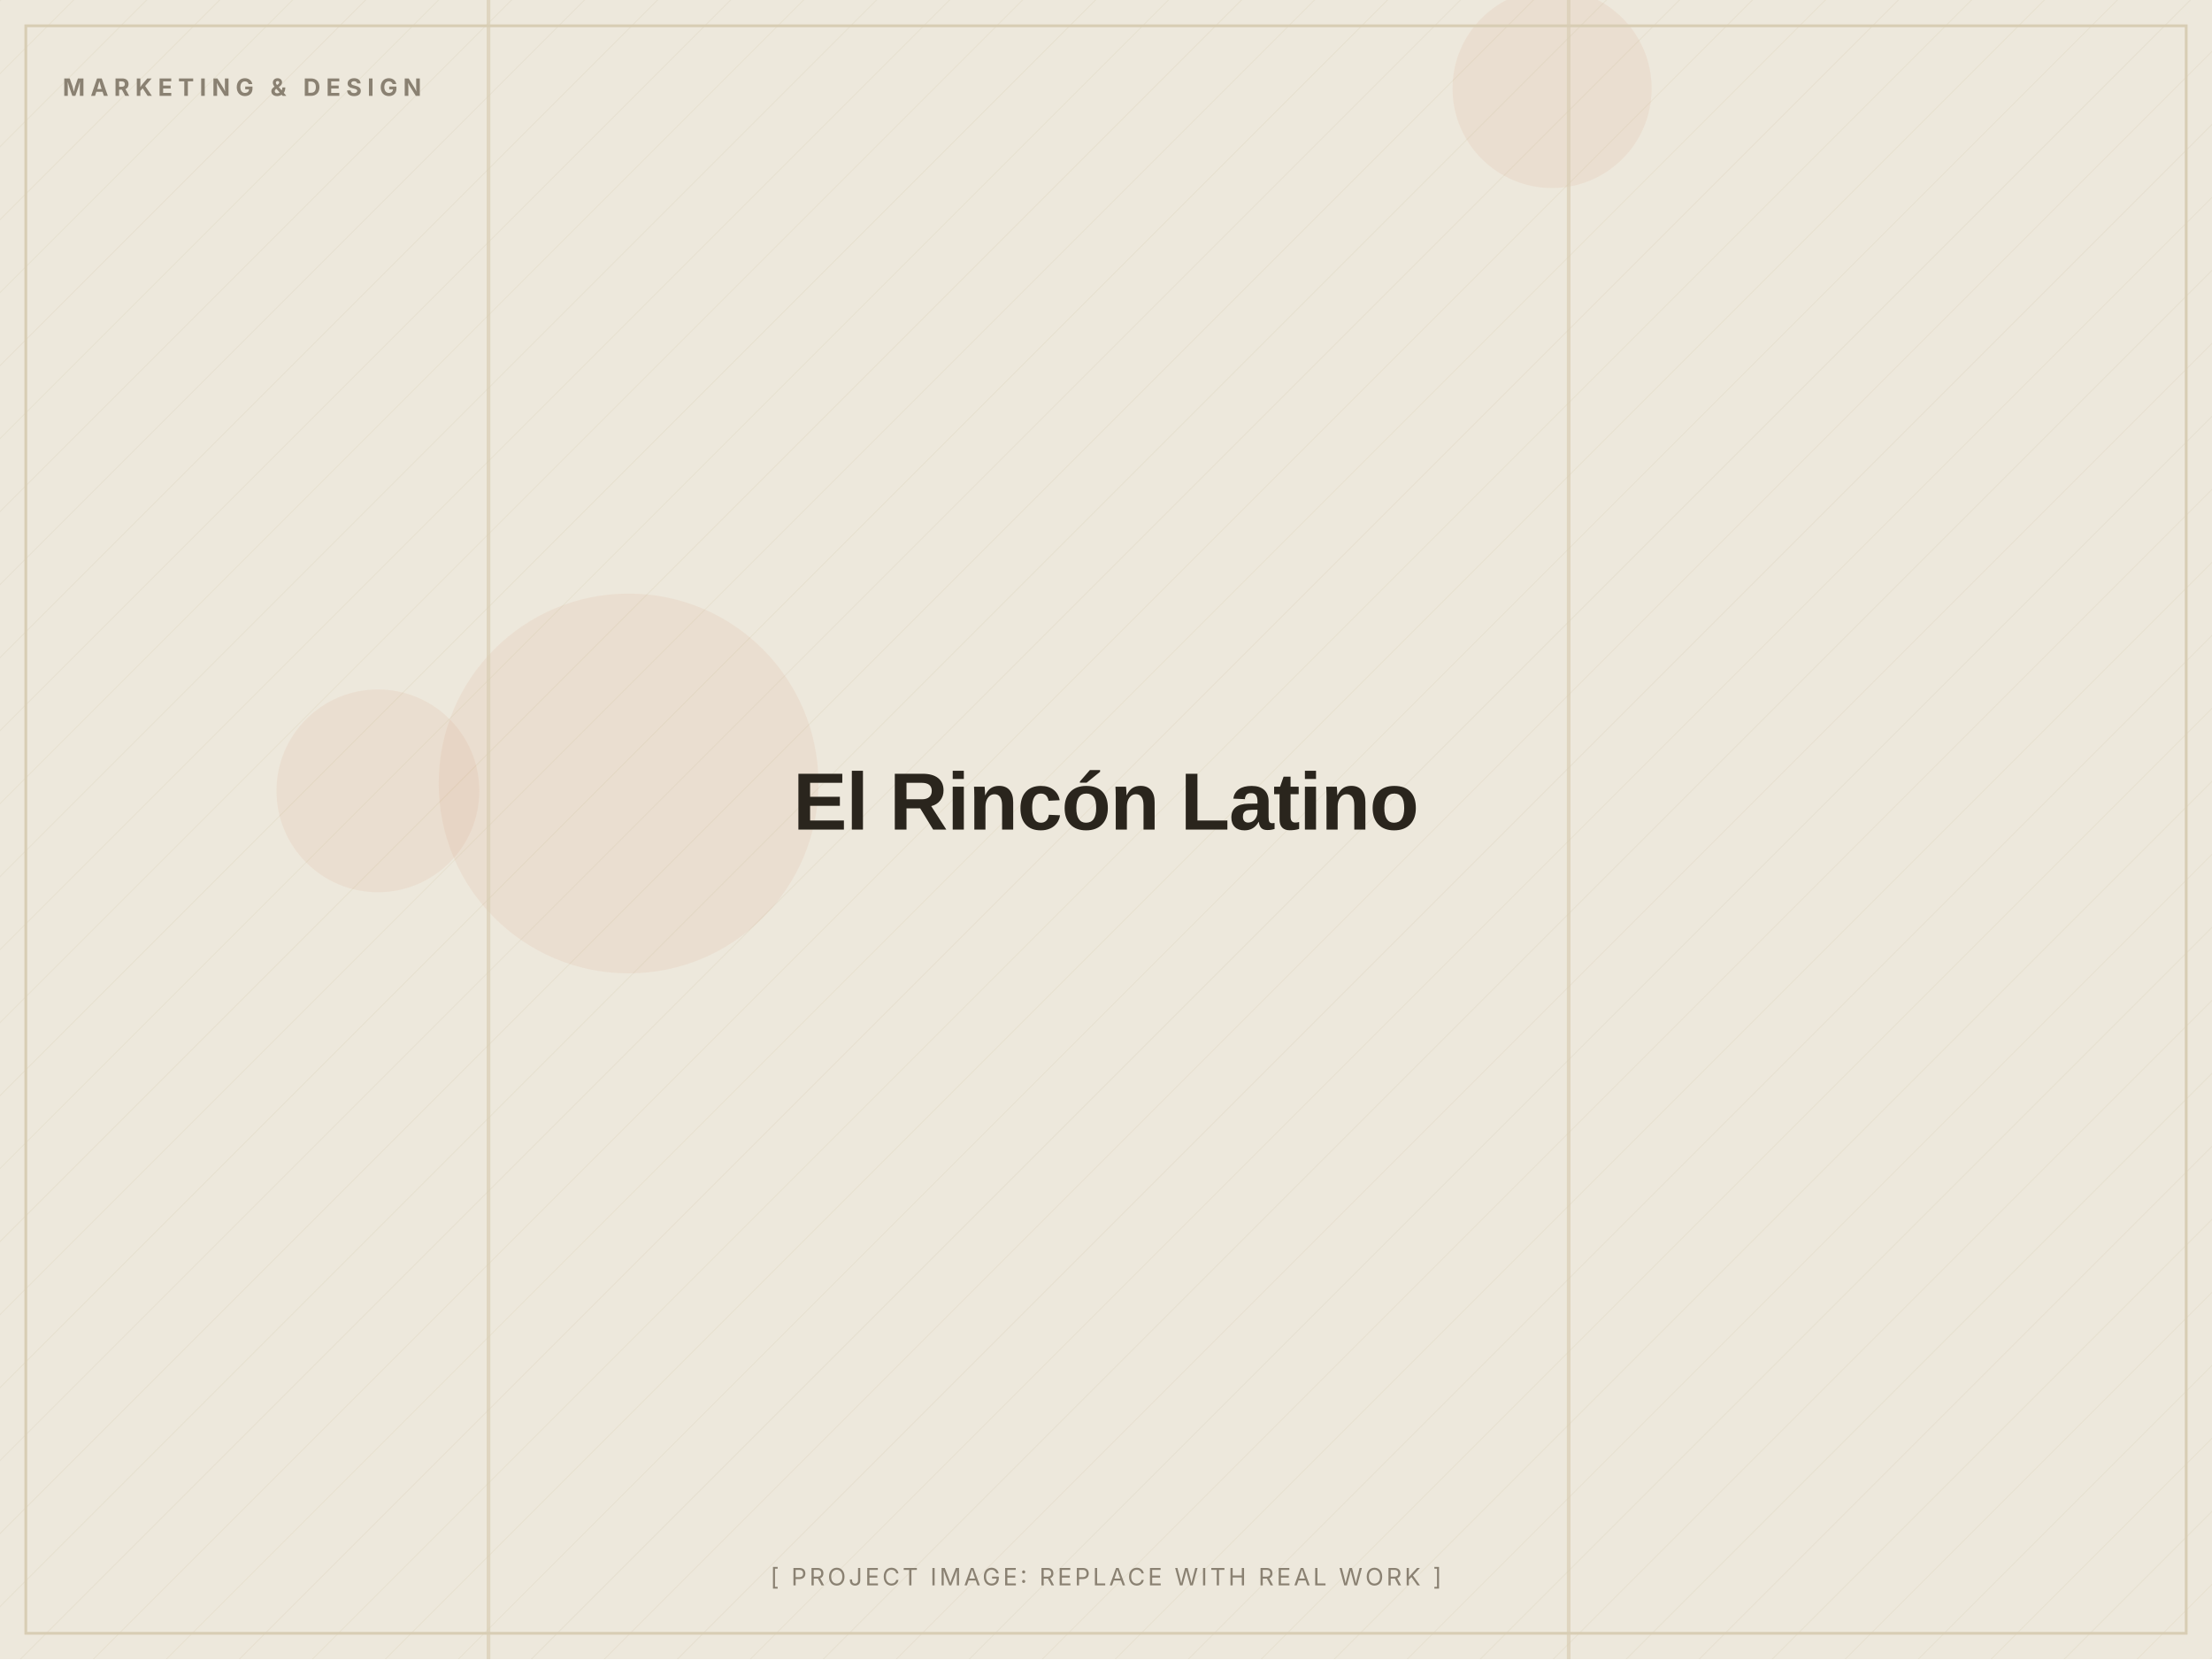
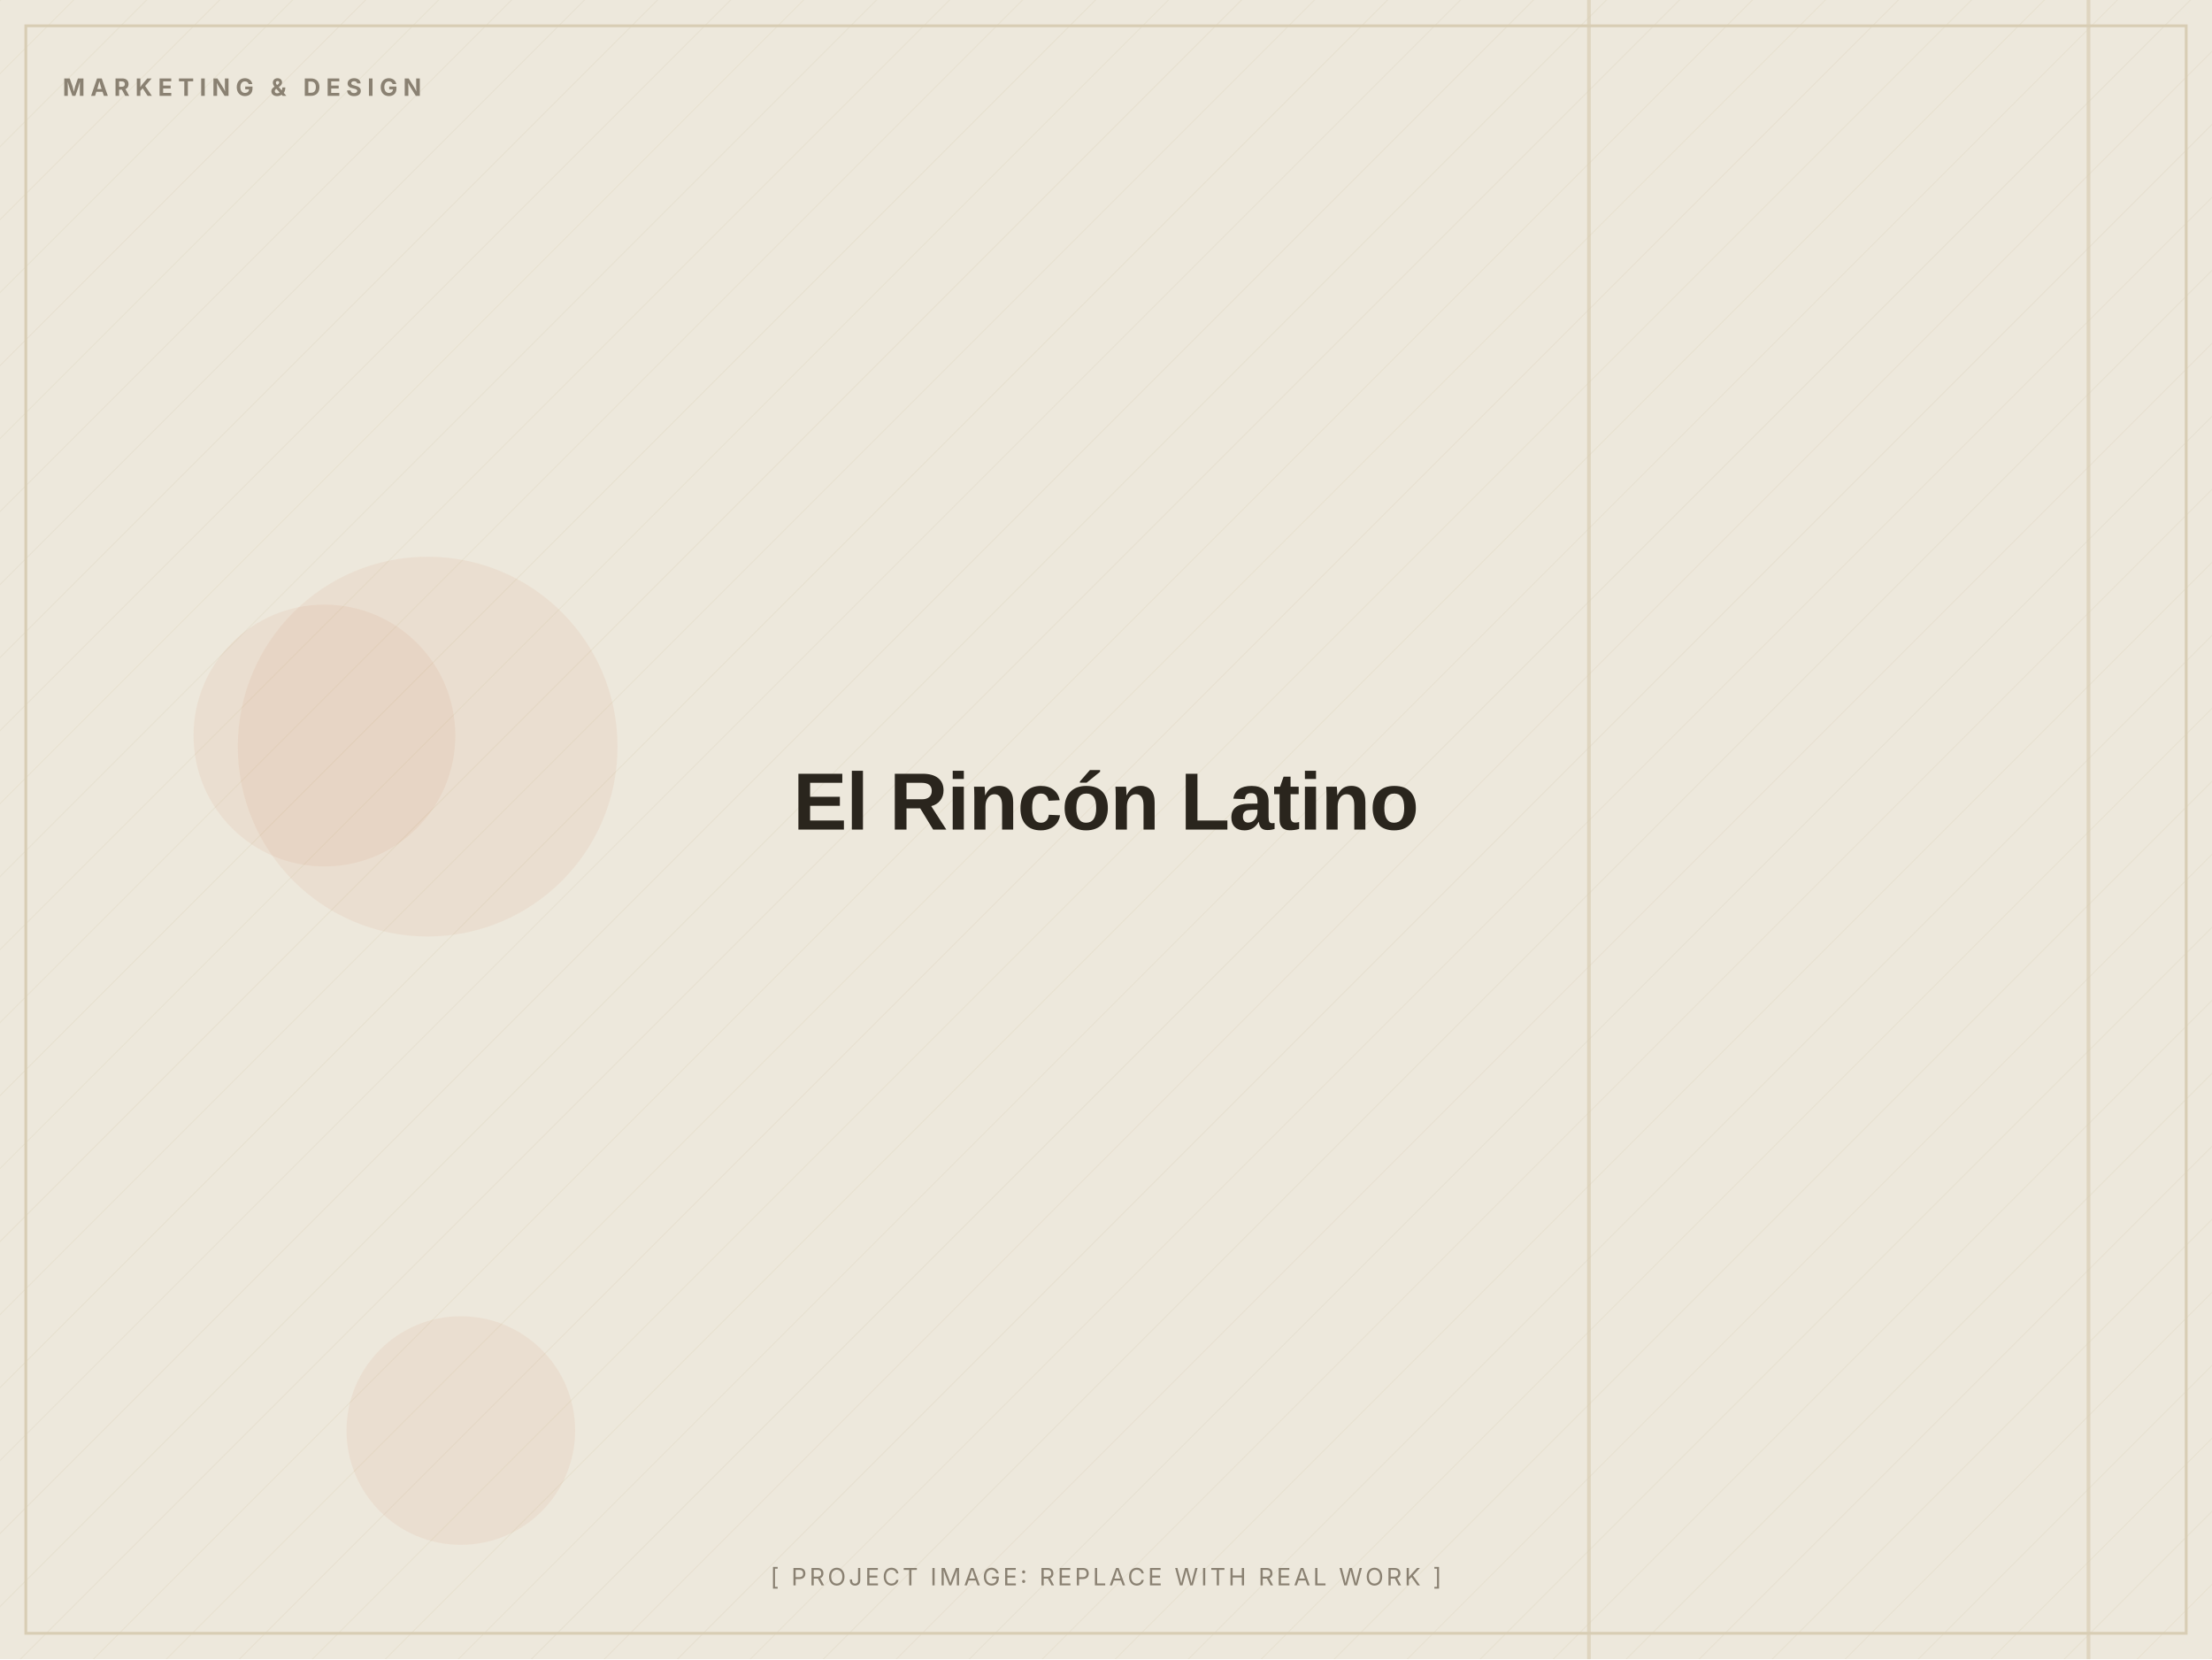
<svg xmlns="http://www.w3.org/2000/svg" width="1200" height="900" viewBox="0 0 1200 900" role="img" aria-label="El Rincón Latino (placeholder image)">
  <defs>
    <pattern id="d" width="28" height="28" patternUnits="userSpaceOnUse" patternTransform="rotate(45)">
      <line x1="0" y1="0" x2="0" y2="28" stroke="#D8CDB4" stroke-width="1" opacity="0.5" />
    </pattern>
  </defs>
  <rect width="1200" height="900" fill="#EDE8DC" />
  <rect width="1200" height="900" fill="url(#d)" opacity="0.55" />
-   <circle cx="842" cy="48" r="54" fill="#C2410C" opacity="0.06" />
-   <circle cx="341" cy="425" r="103" fill="#C2410C" opacity="0.06" />
-   <circle cx="205" cy="429" r="55" fill="#C2410C" opacity="0.06" />
-   <rect x="850" y="0" width="2" height="900" fill="#D8CDB4" opacity="0.7" />
-   <rect x="264" y="0" width="2" height="900" fill="#D8CDB4" opacity="0.7" />
+   <circle cx="232" cy="405" r="103" fill="#C2410C" opacity="0.06" />
+   <circle cx="250" cy="776" r="62" fill="#C2410C" opacity="0.06" />
+   <circle cx="176" cy="399" r="71" fill="#C2410C" opacity="0.06" />
+   <rect x="861" y="0" width="2" height="900" fill="#D8CDB4" opacity="0.7" />
+   <rect x="1132" y="0" width="2" height="900" fill="#D8CDB4" opacity="0.7" />
  <rect x="14" y="14" width="1172" height="872" fill="none" stroke="#D8CDB4" stroke-width="1.5" />
  <text x="34" y="52" font-family="Inter, Arial, sans-serif" font-weight="700" font-size="13" letter-spacing="3" fill="#8A8172">MARKETING &amp; DESIGN</text>
  <text x="600.0" y="450.0" text-anchor="middle" font-family="Archivo, Arial, sans-serif" font-weight="800" font-size="44" letter-spacing="-0.5" fill="#2A251D">El Rincón Latino</text>
  <text x="600.0" y="860" text-anchor="middle" font-family="Inter, Arial, sans-serif" font-size="13" letter-spacing="1.5" fill="#8A8172">[ PROJECT IMAGE: REPLACE WITH REAL WORK ]</text>
</svg>
